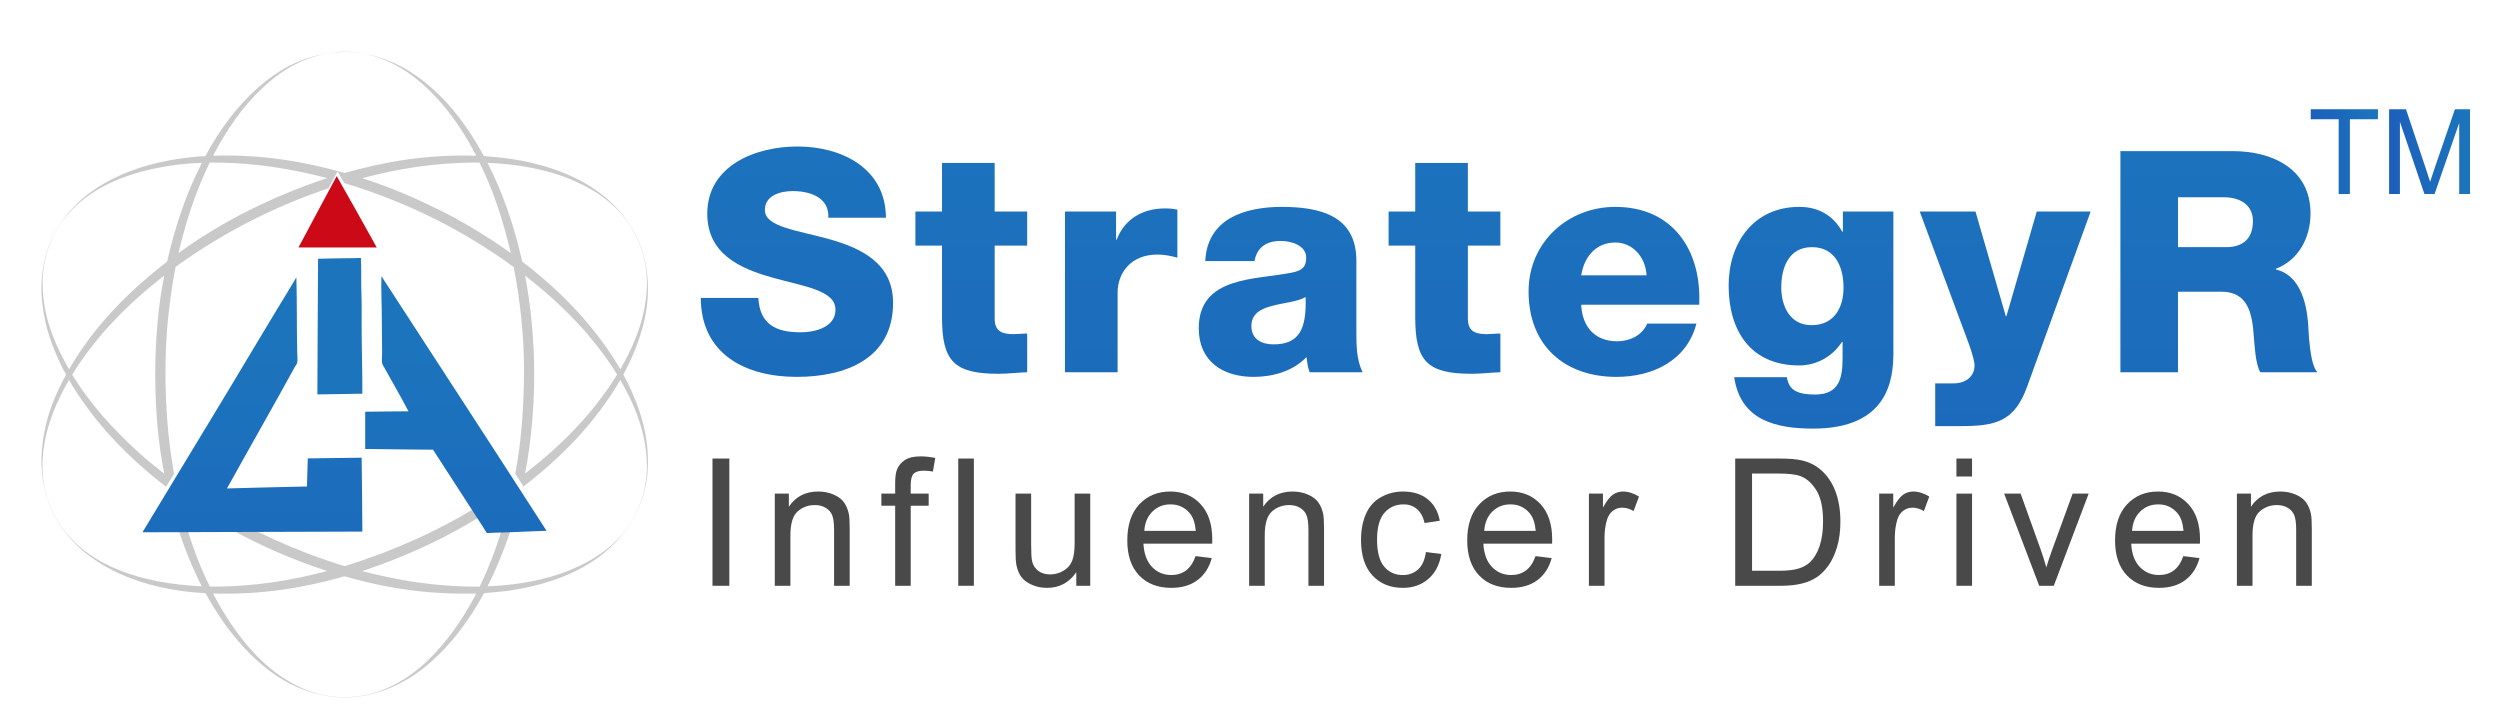
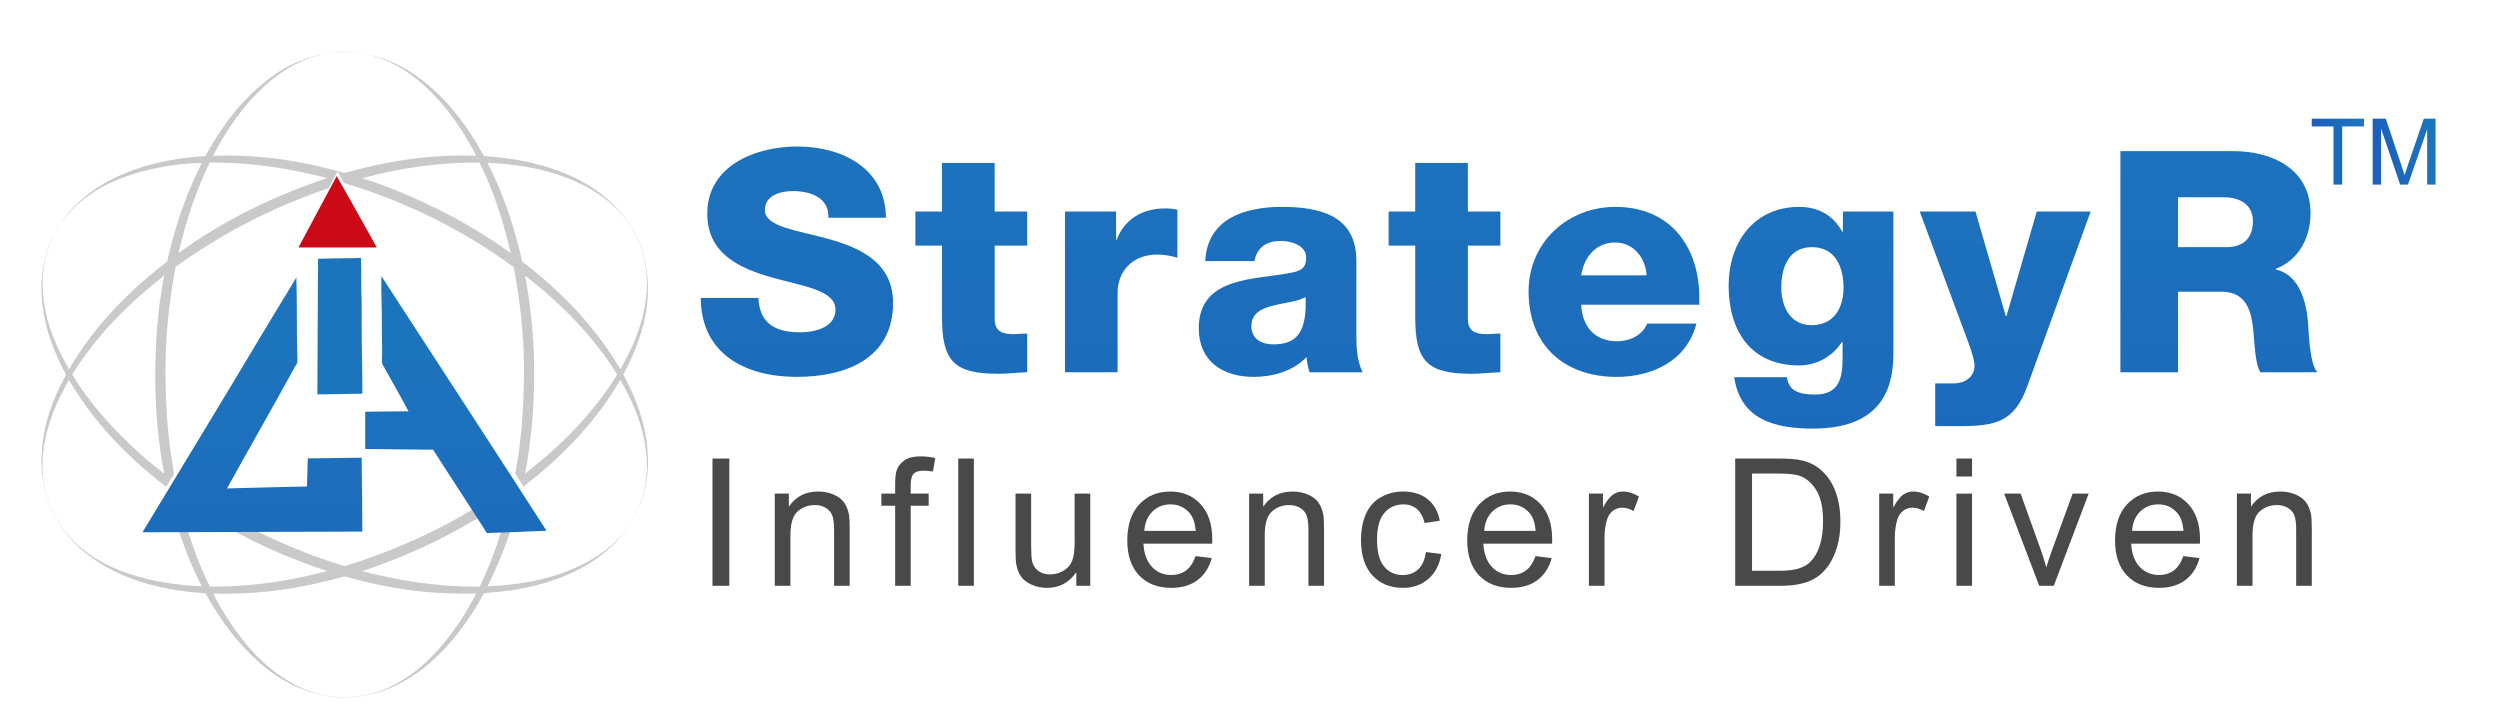
<svg xmlns="http://www.w3.org/2000/svg" version="1.1" id="Layer_1" x="0px" y="0px" width="448.666px" height="129.333px" viewBox="0 0 448.666 129.333" enable-background="new 0 0 448.666 129.333" xml:space="preserve">
  <g>
    <path fill="#C9C9C9" d="M60.973,9.301c0.589,0,1.178,0,1.768,0c0.82,0.049,1.624,0.159,2.373,0.289   c5.245,0.937,9.009,3.27,12.338,6.179c3.782,3.313,6.732,7.403,9.223,11.935c0.024,0.045,0.082,0.198,0.135,0.246   c0.092,0.081,0.075,0.05,0.179,0.066c0.702,0.106,1.407,0.108,2.081,0.18c2.098,0.222,4.005,0.495,5.867,0.918   c7.364,1.669,13.306,4.805,17.218,9.986c2.623,3.474,4.371,7.918,4.096,13.992c-0.125,2.794-0.744,5.313-1.5,7.566   c-0.769,2.292-1.691,4.329-2.752,6.315c-0.031,0.059-0.075,0.127-0.092,0.176c-0.054,0.172,0.113,0.345,0.225,0.562   c1.94,3.734,3.666,7.951,4.076,13.075c0.501,6.301-1.355,10.858-3.873,14.307c-4.495,6.152-11.895,9.587-21.09,10.925   c-1.323,0.191-2.709,0.249-4.165,0.423c-0.149,0.021-0.16-0.001-0.247,0.071c-0.053,0.045-0.061,0.112-0.111,0.199   c-2.553,4.651-5.615,8.781-9.512,12.203c-1.896,1.662-4.079,3.145-6.585,4.275c-2.514,1.14-5.48,1.972-8.886,1.972   c-1.785,0-3.314-0.265-4.792-0.629c-4.321-1.069-7.729-3.246-10.546-5.752c-3.678-3.278-6.472-7.008-8.999-11.377   c-0.131-0.223-0.333-0.713-0.494-0.871c-0.113-0.11-0.183-0.074-0.381-0.091c-5.557-0.328-10.595-1.503-14.775-3.356   c-4.226-1.874-7.684-4.422-10.277-7.859c-1.3-1.723-2.371-3.659-3.068-6.003c-0.685-2.296-1.141-5.043-0.917-8.059   c0.398-5.37,1.961-9.346,3.917-13.092c0.127-0.251,0.459-0.745,0.404-0.922c-0.077-0.238-0.276-0.475-0.404-0.713   c-0.402-0.76-0.754-1.559-1.097-2.329c-1.416-3.192-2.511-6.542-2.821-10.837c-0.22-3.022,0.224-5.794,0.917-8.082   c0.713-2.352,1.815-4.253,3.112-6c2.574-3.467,6.086-6.001,10.342-7.861c3.961-1.726,8.594-2.812,13.815-3.245   c0.354-0.029,0.77,0.018,1.074-0.067c0.167-0.046,0.163-0.113,0.247-0.269c2.478-4.512,5.506-8.671,9.247-11.953   C50.093,12.409,54.345,9.875,60.973,9.301z M85.264,27.548c-2.4-4.531-5.271-8.652-8.866-11.957   c-1.83-1.682-3.909-3.24-6.358-4.389c-2.405-1.131-5.368-2.025-8.888-1.859c-0.836,0.04-1.665,0.127-2.417,0.245   c-0.736,0.12-1.42,0.294-2.105,0.496c-3.967,1.167-7.018,3.322-9.693,5.863c-3.434,3.26-6.182,7.249-8.486,11.597   c-0.064,0.124-0.163,0.254-0.156,0.404c9-0.294,16.648,1.155,23.573,3.089c6.91-1.944,14.562-3.379,23.554-3.089   C85.425,27.799,85.329,27.67,85.264,27.548z M32.045,45.369c0.111,0.01,0.225-0.122,0.338-0.202   c7.666-5.526,16.481-9.906,26.327-13.21c-6.327-1.622-13.054-2.839-21.068-2.775C35.243,34.039,33.428,39.49,32.045,45.369z    M65.003,31.979c5.046,1.592,9.732,3.659,14.195,5.866c3.347,1.658,6.488,3.587,9.514,5.53c0.952,0.614,1.877,1.313,2.774,1.925   c0.041,0.03,0.119,0.088,0.179,0.07c-1.394-5.878-3.178-11.358-5.618-16.189C78.051,29.129,71.287,30.315,65.003,31.979z    M29.383,47.427c0.205-0.161,0.56-0.402,0.627-0.537c0.072-0.145,0.083-0.394,0.134-0.606c1.31-5.519,2.958-10.492,5.127-15.089   c0.262-0.552,0.605-1.203,0.85-1.766c0.131-0.297,0.026-0.183-0.178-0.181c-2.713,0.056-5.377,0.424-7.836,0.919   c-7.291,1.465-13.154,4.46-16.857,9.447c-2.436,3.28-4.107,7.89-3.471,13.746c0.562,5.178,2.519,9.197,4.612,12.917   C16.778,58.714,22.68,52.675,29.383,47.427z M87.525,29.292c2.599,5.069,4.584,10.739,6.044,16.971   c0.05,0.22,0.061,0.479,0.135,0.627c0.073,0.147,0.411,0.349,0.626,0.516c6.732,5.242,12.626,11.41,17.017,18.871   c2.072-3.728,4.018-7.793,4.611-12.963c0.323-2.823,0.056-5.646-0.628-7.904c-2.037-6.744-6.837-10.749-13.097-13.298   c-4.199-1.711-9.166-2.652-14.709-2.89C87.491,29.23,87.51,29.273,87.525,29.292z M60.593,30.77   c-0.562,0.907-1.092,2.042-1.657,3.021c-10.347,3.497-19.386,8.303-27.427,14.104c-0.263,1.448-0.52,2.874-0.738,4.367   c-0.212,1.465-0.391,2.962-0.562,4.499c-0.837,7.593-0.61,16.605,0.336,23.82c0.195,1.483,0.473,2.931,0.671,4.387   c0.021,0.143-0.246,0.503-0.334,0.653c-0.373,0.624-0.729,1.161-1.075,1.745c-6.886-5.322-12.929-11.491-17.439-19.188   c-2.082,3.731-4.02,7.799-4.613,12.985c-0.669,5.861,1.148,10.563,3.56,13.766c5.021,6.673,13.824,9.742,24.896,10.301   c-2.306-4.58-4.244-9.647-5.575-15.134c0.546,0.016,1.147-0.029,1.656,0.021c1.363,5.481,3.073,10.613,5.373,15.158   c7.998,0.049,14.76-1.135,21.044-2.798c-9.396-3.081-17.816-7.277-25.12-12.383c0.721,0,1.573,0,2.306,0   c0.243,0,0.712-0.06,0.831,0c0.481,0.251,0.94,0.587,1.409,0.874c7.143,4.319,14.908,7.945,23.687,10.631c0.021,0,0.043,0,0.067,0   c9.027-2.819,17.065-6.474,24.358-11.034c0.318-0.201,0.55-0.427,0.873-0.448c0.996-0.06,2.187-0.048,3.156-0.114   c-7.416,5.174-15.828,9.35-25.276,12.493c6.331,1.625,13.067,2.843,21.089,2.777c2.248-4.647,4.018-9.773,5.373-15.313   c0.556-0.004,1.177-0.063,1.68-0.042c-1.326,5.408-3.226,10.408-5.44,14.884c-0.062,0.128-0.181,0.269-0.155,0.427   c5.531-0.243,10.493-1.181,14.686-2.888c4.16-1.691,7.733-4.079,10.188-7.413c2.398-3.256,4.209-7.936,3.538-13.788   c-0.594-5.171-2.531-9.263-4.635-12.966c-4.47,7.699-10.509,13.835-17.374,19.144c-0.477-0.787-0.998-1.526-1.479-2.306   c1.082-5.618,1.568-12.014,1.568-18.674c0-6.638-0.788-12.837-1.834-18.401c-8.758-6.41-18.85-11.6-30.449-15.089   C61.373,32.153,60.978,31.465,60.593,30.77z M29.472,49.488c-0.002-0.014-0.005-0.026-0.022-0.021   c-6.398,5.021-12.14,10.708-16.5,17.774c3.265,5.291,7.378,9.813,11.844,13.88c1.395,1.272,2.91,2.522,4.389,3.67   c0.076,0.062,0.175,0.17,0.291,0.156C27.317,74.444,27.33,59.968,29.472,49.488z M94.263,49.488   c-0.002-0.024-0.027-0.021-0.022,0.021c1.015,5.292,1.637,11.455,1.634,17.734c0,6.27-0.625,12.433-1.634,17.728   c6.403-4.931,12.162-10.705,16.523-17.751C106.38,60.193,100.69,54.473,94.263,49.488z M63.189,103.801   c-0.44-0.121-0.887-0.287-1.322-0.361c-0.148-0.022-0.495,0.119-0.717,0.184c-6.803,1.862-14.128,3.146-22.857,2.887   c-0.005,0.148,0.091,0.275,0.158,0.403c1.146,2.164,2.388,4.223,3.761,6.134c2.935,4.092,6.422,7.676,11.104,10.029   c2.36,1.188,5.116,2.041,8.53,2.037c3.421,0,6.146-0.854,8.531-2.037c2.365-1.165,4.42-2.673,6.203-4.364   c3.503-3.324,6.316-7.348,8.686-11.779c0.078-0.142,0.171-0.318,0.158-0.423C76.972,106.733,69.752,105.598,63.189,103.801z" />
    <path fill="#CC0917" d="M67.614,44.411c-4.664,0-9.33,0-13.996,0c-0.027-0.148,0.091-0.261,0.154-0.38   c1.04-1.966,2.129-3.972,3.187-5.972c1.148-2.166,2.327-4.332,3.468-6.455C62.835,35.847,65.283,40.18,67.614,44.411z" />
    <path fill="#1C75BC" d="M65.031,70.654c-2.686,0.046-5.364,0.103-8.073,0.126c0.024-8.13,0.081-16.234,0.127-24.342   c1.921-0.032,3.689-0.103,5.616-0.103c0.622,0,1.345-0.006,1.951-0.052c0.171-0.015,0.111,0.033,0.125,0.305   c0.096,1.94,0.005,3.83,0.076,5.72c0.083,2.12,0.051,4.129,0.051,6.123C64.905,62.544,65.049,66.6,65.031,70.654z" />
    <linearGradient id="SVGID_1_" gradientUnits="userSpaceOnUse" x1="227.811" y1="231.251" x2="227.811" y2="314.947" gradientTransform="matrix(1 0 0 -1 -146 374.333)">
      <stop offset="0" style="stop-color:#1C5FBC" />
      <stop offset="1" style="stop-color:#1C75BC" />
    </linearGradient>
    <path fill="url(#SVGID_1_)" d="M68.475,49.599c9.866,15.206,19.827,30.445,29.609,45.656c-3.271,0.107-6.617,0.292-9.995,0.373   c-0.236,0.008-0.524,0.066-0.66,0.026c-0.187-0.055-0.458-0.642-0.631-0.906c-3.012-4.644-6.119-9.454-9.085-14.044   c-4.076-0.026-8.121-0.083-12.172-0.131c0-2.229,0-4.457,0-6.681c2.588-0.025,5.158-0.072,7.769-0.076   c-1.351-2.585-2.942-5.318-4.43-7.998c-0.098-0.177-0.242-0.395-0.278-0.534c-0.132-0.506-0.025-1.28-0.025-1.945   c0-2.013-0.052-3.838-0.052-5.871c0-2.649-0.146-5.204-0.075-7.795C68.449,49.641,68.442,49.602,68.475,49.599z" />
    <linearGradient id="SVGID_2_" gradientUnits="userSpaceOnUse" x1="191.337" y1="231.253" x2="191.337" y2="314.946" gradientTransform="matrix(1 0 0 -1 -146 374.333)">
      <stop offset="0" style="stop-color:#1C5FBC" />
      <stop offset="1" style="stop-color:#1C75BC" />
    </linearGradient>
    <path fill="url(#SVGID_2_)" d="M53.188,49.777c0.133,4.36,0.044,8.94,0.152,13.411c0.014,0.651,0.101,1.405,0,1.923   c-0.039,0.196-0.264,0.455-0.405,0.709c-4.022,7.334-8.16,14.54-12.199,21.839c4.765-0.136,9.554-0.249,14.35-0.353   c0.075-1.657,0.079-3.383,0.151-5.041c3.231-0.033,6.436-0.092,9.667-0.126c0.053,4.415,0.108,8.82,0.126,13.263   c-13.147,0.024-26.259,0.072-39.378,0.125c-0.043-0.127,0.071-0.258,0.128-0.354C32.565,83.9,39.501,72.61,46.256,61.265   c1.137-1.913,2.278-3.822,3.439-5.719C50.871,53.627,52.047,51.716,53.188,49.777z" />
  </g>
  <g>
    <path fill="#494949" d="M127.868,105.128V82.293h3.021v22.835H127.868z" />
    <path fill="#494949" d="M139.049,105.128V88.586h2.524v2.352c1.215-1.817,2.969-2.726,5.265-2.726c0.998,0,1.914,0.18,2.75,0.538   c0.835,0.357,1.462,0.828,1.877,1.408c0.416,0.584,0.706,1.273,0.872,2.071c0.103,0.521,0.155,1.43,0.155,2.728v10.171h-2.804   V95.066c0-1.142-0.108-1.995-0.327-2.562c-0.219-0.566-0.605-1.02-1.161-1.356c-0.556-0.337-1.208-0.507-1.956-0.507   c-1.195,0-2.226,0.381-3.092,1.137c-0.867,0.759-1.3,2.197-1.3,4.315v9.035H139.049L139.049,105.128z" />
    <path fill="#494949" d="M160.652,105.128V90.767h-2.477v-2.181h2.477v-1.76c0-1.112,0.098-1.938,0.295-2.479   c0.271-0.726,0.746-1.317,1.426-1.768c0.68-0.452,1.632-0.677,2.859-0.677c0.789,0,1.661,0.096,2.617,0.28l-0.42,2.445   c-0.582-0.103-1.132-0.155-1.65-0.155c-0.852,0-1.455,0.183-1.808,0.545c-0.353,0.365-0.529,1.044-0.529,2.043v1.524h3.224v2.183   h-3.224v14.361h-2.79V105.128z" />
    <path fill="#494949" d="M171.972,105.128V82.293h2.804v22.835H171.972z" />
    <path fill="#494949" d="M193.156,105.128V102.7c-1.289,1.869-3.039,2.803-5.25,2.803c-0.976,0-1.887-0.186-2.733-0.56   s-1.475-0.843-1.885-1.409c-0.41-0.566-0.699-1.26-0.865-2.08c-0.114-0.551-0.171-1.423-0.171-2.616V88.586h2.804v9.175   c0,1.466,0.057,2.452,0.171,2.96c0.176,0.738,0.55,1.316,1.121,1.737c0.571,0.421,1.277,0.631,2.119,0.631s1.631-0.216,2.368-0.646   c0.737-0.431,1.26-1.019,1.565-1.762c0.306-0.741,0.459-1.819,0.459-3.231v-8.863h2.804v16.542H193.156z" />
    <path fill="#494949" d="M214.571,99.803l2.896,0.356c-0.457,1.693-1.304,3.007-2.539,3.94c-1.236,0.936-2.814,1.401-4.735,1.401   c-2.419,0-4.338-0.745-5.756-2.233c-1.417-1.49-2.126-3.581-2.126-6.271c0-2.783,0.716-4.944,2.15-6.479   c1.432-1.538,3.291-2.306,5.576-2.306c2.212,0,4.019,0.752,5.422,2.258c1.399,1.506,2.102,3.625,2.102,6.356   c0,0.166-0.006,0.415-0.016,0.748h-12.337c0.104,1.816,0.618,3.209,1.541,4.174c0.924,0.966,2.077,1.449,3.459,1.449   c1.028,0,1.905-0.271,2.633-0.812C213.567,101.849,214.145,100.985,214.571,99.803z M205.364,95.27h9.238   c-0.126-1.394-0.479-2.438-1.059-3.133c-0.896-1.079-2.053-1.619-3.475-1.619c-1.288,0-2.371,0.431-3.248,1.292   C205.944,92.673,205.458,93.826,205.364,95.27z" />
    <path fill="#494949" d="M224.177,105.128V88.586h2.525v2.352c1.215-1.817,2.97-2.726,5.264-2.726c0.997,0,1.915,0.18,2.75,0.538   c0.836,0.357,1.462,0.828,1.878,1.408c0.416,0.584,0.706,1.273,0.872,2.071c0.104,0.521,0.155,1.43,0.155,2.728v10.171h-2.803   V95.066c0-1.142-0.11-1.995-0.328-2.562c-0.219-0.566-0.605-1.02-1.16-1.356c-0.557-0.337-1.208-0.507-1.955-0.507   c-1.195,0-2.225,0.381-3.093,1.137c-0.868,0.759-1.302,2.197-1.302,4.315v9.035H224.177L224.177,105.128z" />
    <path fill="#494949" d="M255.906,99.071l2.757,0.356c-0.303,1.9-1.072,3.388-2.313,4.463c-1.242,1.075-2.767,1.611-4.572,1.611   c-2.264,0-4.084-0.74-5.46-2.219c-1.375-1.48-2.063-3.6-2.063-6.363c0-1.786,0.295-3.349,0.888-4.689   c0.591-1.34,1.492-2.343,2.702-3.014c1.209-0.669,2.526-1.004,3.948-1.004c1.798,0,3.266,0.454,4.407,1.362   c1.143,0.909,1.876,2.199,2.197,3.872l-2.726,0.42c-0.26-1.111-0.72-1.946-1.378-2.508c-0.66-0.56-1.456-0.841-2.391-0.841   c-1.414,0-2.562,0.508-3.444,1.52c-0.882,1.013-1.323,2.614-1.323,4.806c0,2.221,0.426,3.837,1.277,4.844   c0.852,1.009,1.964,1.513,3.334,1.513c1.101,0,2.019-0.339,2.756-1.013C255.241,101.511,255.708,100.473,255.906,99.071z" />
    <path fill="#494949" d="M275.576,99.803l2.897,0.356c-0.456,1.693-1.302,3.007-2.538,3.94c-1.237,0.936-2.814,1.401-4.735,1.401   c-2.42,0-4.338-0.745-5.756-2.233c-1.416-1.49-2.126-3.581-2.126-6.271c0-2.783,0.716-4.944,2.149-6.479   c1.434-1.538,3.292-2.306,5.576-2.306c2.211,0,4.02,0.752,5.421,2.258c1.402,1.506,2.103,3.625,2.103,6.356   c0,0.166-0.006,0.415-0.016,0.748h-12.338c0.104,1.816,0.618,3.209,1.542,4.174c0.925,0.966,2.077,1.449,3.459,1.449   c1.028,0,1.906-0.271,2.633-0.812C274.575,101.849,275.151,100.985,275.576,99.803z M266.371,95.27h9.237   c-0.125-1.394-0.479-2.438-1.06-3.133c-0.894-1.079-2.051-1.619-3.474-1.619c-1.288,0-2.371,0.431-3.248,1.292   C266.949,92.673,266.465,93.826,266.371,95.27z" />
    <path fill="#494949" d="M285.154,105.128V88.586h2.524v2.508c0.644-1.173,1.237-1.946,1.782-2.321   c0.546-0.374,1.146-0.561,1.8-0.561c0.945,0,1.906,0.302,2.882,0.903l-0.966,2.602c-0.685-0.404-1.371-0.607-2.055-0.607   c-0.613,0-1.163,0.186-1.651,0.553c-0.488,0.368-0.836,0.88-1.043,1.533c-0.313,0.998-0.468,2.089-0.468,3.271v8.661H285.154   L285.154,105.128z" />
    <path fill="#494949" d="M311.411,105.128V82.293h7.867c1.775,0,3.131,0.107,4.065,0.327c1.308,0.302,2.424,0.846,3.349,1.636   c1.203,1.018,2.105,2.318,2.701,3.902c0.598,1.584,0.896,3.394,0.896,5.428c0,1.734-0.201,3.271-0.606,4.61   c-0.406,1.341-0.925,2.45-1.559,3.326c-0.634,0.878-1.328,1.568-2.081,2.071c-0.752,0.506-1.661,0.886-2.725,1.146   c-1.065,0.261-2.289,0.388-3.67,0.388H311.411z M314.434,102.433h4.876c1.506,0,2.688-0.141,3.544-0.42   c0.856-0.28,1.539-0.675,2.049-1.185c0.716-0.715,1.274-1.68,1.674-2.891c0.399-1.209,0.601-2.676,0.601-4.398   c0-2.39-0.392-4.225-1.177-5.507s-1.736-2.141-2.858-2.578c-0.811-0.311-2.115-0.467-3.911-0.467h-4.798L314.434,102.433   L314.434,102.433z" />
    <path fill="#494949" d="M337.251,105.128V88.586h2.523v2.508c0.644-1.173,1.238-1.946,1.783-2.321   c0.547-0.374,1.146-0.561,1.8-0.561c0.945,0,1.905,0.302,2.883,0.903l-0.966,2.602c-0.686-0.404-1.371-0.607-2.057-0.607   c-0.613,0-1.162,0.186-1.65,0.553c-0.487,0.368-0.836,0.88-1.044,1.533c-0.311,0.998-0.466,2.089-0.466,3.271v8.661H337.251   L337.251,105.128z" />
    <path fill="#494949" d="M351.111,85.516v-3.225h2.805v3.225H351.111z M351.111,105.128V88.586h2.805v16.542H351.111z" />
    <path fill="#494949" d="M365.969,105.128l-6.293-16.542h2.959l3.553,9.906c0.383,1.072,0.736,2.182,1.059,3.336   c0.249-0.874,0.597-1.922,1.045-3.147l3.674-10.095h2.882l-6.262,16.544h-2.616V105.128z" />
    <path fill="#494949" d="M391.838,99.803l2.899,0.356c-0.458,1.693-1.304,3.007-2.539,3.94c-1.236,0.936-2.813,1.401-4.734,1.401   c-2.421,0-4.339-0.745-5.757-2.233c-1.417-1.49-2.126-3.581-2.126-6.271c0-2.783,0.716-4.944,2.149-6.479   c1.434-1.538,3.292-2.306,5.576-2.306c2.212,0,4.02,0.752,5.42,2.258c1.402,1.506,2.104,3.625,2.104,6.356   c0,0.166-0.006,0.415-0.017,0.748h-12.336c0.103,1.816,0.616,3.209,1.541,4.174c0.924,0.966,2.077,1.449,3.458,1.449   c1.028,0,1.907-0.271,2.634-0.812C390.837,101.849,391.413,100.985,391.838,99.803z M382.633,95.27h9.237   c-0.124-1.394-0.478-2.438-1.06-3.133c-0.894-1.079-2.05-1.619-3.474-1.619c-1.287,0-2.371,0.431-3.248,1.292   C383.211,92.673,382.727,93.826,382.633,95.27z" />
    <path fill="#494949" d="M401.447,105.128V88.586h2.523v2.352c1.216-1.817,2.971-2.726,5.267-2.726c0.996,0,1.912,0.18,2.749,0.538   c0.835,0.357,1.461,0.828,1.877,1.408c0.415,0.584,0.707,1.273,0.871,2.071c0.104,0.521,0.156,1.43,0.156,2.728v10.171h-2.804   V95.066c0-1.142-0.109-1.995-0.328-2.562s-0.605-1.02-1.16-1.356s-1.207-0.507-1.955-0.507c-1.195,0-2.225,0.381-3.091,1.137   c-0.869,0.759-1.302,2.197-1.302,4.315v9.035H401.447L401.447,105.128z" />
  </g>
  <g>
    <linearGradient id="SVGID_3_" gradientUnits="userSpaceOnUse" x1="289.021" y1="229.221" x2="289.021" y2="364.205" gradientTransform="matrix(1 0 0 -1 -146 374.333)">
      <stop offset="0" style="stop-color:#1C5FBC" />
      <stop offset="1" style="stop-color:#1C75BC" />
    </linearGradient>
    <path fill="url(#SVGID_3_)" d="M136.102,53.467c0.223,4.668,3.112,6.168,7.502,6.168c3.112,0,6.335-1.112,6.335-4.057   c0-3.501-5.668-4.168-11.393-5.78c-5.668-1.611-11.614-4.167-11.614-11.448c0-8.67,8.725-12.06,16.172-12.06   c7.891,0,15.838,3.835,15.894,12.782h-10.336c0.166-3.612-3.224-4.78-6.392-4.78c-2.223,0-5.002,0.779-5.002,3.391   c0,3.056,5.725,3.612,11.505,5.224c5.724,1.612,11.503,4.279,11.503,11.448c0,10.059-8.558,13.282-17.283,13.282   c-9.115,0-17.172-4.001-17.229-14.171L136.102,53.467L136.102,53.467z" />
    <linearGradient id="SVGID_4_" gradientUnits="userSpaceOnUse" x1="320.313" y1="229.219" x2="320.313" y2="364.205" gradientTransform="matrix(1 0 0 -1 -146 374.333)">
      <stop offset="0" style="stop-color:#1C5FBC" />
      <stop offset="1" style="stop-color:#1C75BC" />
    </linearGradient>
    <path fill="url(#SVGID_4_)" d="M184.345,44.075h-5.835v13.116c0,2.278,1.333,2.778,3.389,2.778c0.777,0,1.611-0.11,2.445-0.11   v6.946c-1.724,0.056-3.446,0.277-5.168,0.277c-8.059,0-10.115-2.334-10.115-10.171V44.075h-4.779v-6.114h4.779v-8.725h9.447v8.725   h5.836L184.345,44.075L184.345,44.075z" />
    <linearGradient id="SVGID_5_" gradientUnits="userSpaceOnUse" x1="347.214" y1="229.216" x2="347.214" y2="364.206" gradientTransform="matrix(1 0 0 -1 -146 374.333)">
      <stop offset="0" style="stop-color:#1C5FBC" />
      <stop offset="1" style="stop-color:#1C75BC" />
    </linearGradient>
    <path fill="url(#SVGID_5_)" d="M191.126,37.961h9.17v5.057h0.111c1.389-3.667,4.612-5.613,8.669-5.613   c0.722,0,1.5,0.056,2.223,0.223v8.614c-1.222-0.334-2.333-0.556-3.612-0.556c-4.668,0-7.114,3.225-7.114,6.837v14.282h-9.447   V37.961z" />
    <linearGradient id="SVGID_6_" gradientUnits="userSpaceOnUse" x1="375.837" y1="229.221" x2="375.837" y2="364.204" gradientTransform="matrix(1 0 0 -1 -146 374.333)">
      <stop offset="0" style="stop-color:#1C5FBC" />
      <stop offset="1" style="stop-color:#1C75BC" />
    </linearGradient>
    <path fill="url(#SVGID_6_)" d="M216.305,46.854c0.167-3.778,1.944-6.224,4.501-7.725c2.556-1.444,5.892-2.001,9.17-2.001   c6.835,0,13.447,1.5,13.447,9.67v12.615c0,2.445,0,5.113,1.112,7.391h-9.504c-0.333-0.889-0.444-1.778-0.555-2.722   c-2.446,2.555-6.058,3.556-9.503,3.556c-5.503,0-9.836-2.778-9.836-8.725c0-9.392,10.226-8.67,16.782-10.004   c1.611-0.333,2.501-0.89,2.501-2.667c0-2.167-2.612-3-4.557-3c-2.614,0-4.28,1.167-4.724,3.612L216.305,46.854L216.305,46.854z    M228.529,61.803c4.502,0,6.003-2.556,5.78-8.502c-1.334,0.833-3.779,1-5.837,1.556c-2.11,0.5-3.889,1.39-3.889,3.668   C224.584,60.859,226.418,61.803,228.529,61.803z" />
    <linearGradient id="SVGID_7_" gradientUnits="userSpaceOnUse" x1="405.238" y1="229.219" x2="405.238" y2="364.205" gradientTransform="matrix(1 0 0 -1 -146 374.333)">
      <stop offset="0" style="stop-color:#1C5FBC" />
      <stop offset="1" style="stop-color:#1C75BC" />
    </linearGradient>
    <path fill="url(#SVGID_7_)" d="M269.269,44.075h-5.835v13.116c0,2.278,1.332,2.778,3.389,2.778c0.779,0,1.612-0.11,2.446-0.11   v6.946c-1.723,0.056-3.446,0.277-5.169,0.277c-8.058,0-10.114-2.334-10.114-10.171V44.075h-4.779v-6.114h4.779v-8.725h9.446v8.725   h5.835v6.114H269.269z" />
    <linearGradient id="SVGID_8_" gradientUnits="userSpaceOnUse" x1="435.653" y1="229.221" x2="435.653" y2="364.204" gradientTransform="matrix(1 0 0 -1 -146 374.333)">
      <stop offset="0" style="stop-color:#1C5FBC" />
      <stop offset="1" style="stop-color:#1C75BC" />
    </linearGradient>
    <path fill="url(#SVGID_8_)" d="M283.776,54.69c0.167,3.945,2.444,6.557,6.447,6.557c2.278,0,4.501-1.055,5.389-3.167h8.838   c-1.724,6.669-7.892,9.559-14.339,9.559c-9.393,0-15.783-5.668-15.783-15.338c0-8.836,7.058-15.172,15.561-15.172   c10.337,0,15.507,7.78,15.063,17.562H283.776z M295.502,49.41c-0.168-3.223-2.446-5.89-5.614-5.89c-3.334,0-5.558,2.39-6.111,5.89   H295.502z" />
    <linearGradient id="SVGID_9_" gradientUnits="userSpaceOnUse" x1="471.017" y1="229.221" x2="471.017" y2="364.204" gradientTransform="matrix(1 0 0 -1 -146 374.333)">
      <stop offset="0" style="stop-color:#1C5FBC" />
      <stop offset="1" style="stop-color:#1C75BC" />
    </linearGradient>
    <path fill="url(#SVGID_9_)" d="M339.799,63.304c0,4.723-0.891,13.615-14.394,13.615c-6.726,0-13.06-1.499-14.172-9.225h9.447   c0.223,1.278,0.723,2.057,1.611,2.5c0.833,0.445,2.001,0.611,3.445,0.611c4.501,0,4.945-3.167,4.945-6.723V61.36h-0.11   c-1.723,2.667-4.612,4.223-7.67,4.223c-8.725,0-12.671-6.224-12.671-14.338c0-7.669,4.502-14.116,12.671-14.116   c3.446,0,6.059,1.5,7.726,4.447h0.111v-3.612h9.059L339.799,63.304L339.799,63.304z M325.182,44.354   c-4.167,0-5.502,3.667-5.502,7.224c0,3.39,1.557,6.78,5.447,6.78c4.001,0,5.724-3.112,5.724-6.724   C330.851,47.966,329.405,44.354,325.182,44.354z" />
    <linearGradient id="SVGID_10_" gradientUnits="userSpaceOnUse" x1="505.866" y1="229.221" x2="505.866" y2="364.205" gradientTransform="matrix(1 0 0 -1 -146 374.333)">
      <stop offset="0" style="stop-color:#1C5FBC" />
      <stop offset="1" style="stop-color:#1C75BC" />
    </linearGradient>
    <path fill="url(#SVGID_10_)" d="M363.81,69.362c-2.278,6.336-5.669,7.113-12.059,7.113h-4.446v-7.669h3.278   c2.168,0,3.779-1.224,3.779-3.224c0-1.557-1.834-6.002-2.39-7.559l-7.446-20.063h10.004l5.446,18.784h0.109l5.447-18.784h9.67   L363.81,69.362z" />
    <linearGradient id="SVGID_11_" gradientUnits="userSpaceOnUse" x1="544.214" y1="229.224" x2="544.214" y2="364.204" gradientTransform="matrix(1 0 0 -1 -146 374.333)">
      <stop offset="0" style="stop-color:#1C5FBC" />
      <stop offset="1" style="stop-color:#1C75BC" />
    </linearGradient>
    <path fill="url(#SVGID_11_)" d="M380.54,27.125h20.229c7.002,0,13.892,3.167,13.892,11.17c0,4.279-2.055,8.336-6.224,9.947v0.111   c4.225,1,5.447,5.724,5.78,9.504c0.111,1.667,0.277,7.502,1.668,8.947h-10.227c-0.89-1.335-1.057-5.225-1.166-6.335   c-0.278-4.002-0.946-8.114-5.779-8.114h-7.837v14.449H380.54V27.125z M390.877,44.354h8.669c3.111,0,4.779-1.668,4.779-4.668   c0-2.946-2.334-4.28-5.224-4.28h-8.225V44.354z" />
  </g>
  <g>
-     <linearGradient id="SVGID_12_" gradientUnits="userSpaceOnUse" x1="414.699" y1="27.213" x2="426.76" y2="27.213">
+     <linearGradient id="SVGID_12_" gradientUnits="userSpaceOnUse" x1="414.879" y1="27.213" x2="424.257" y2="27.213">
      <stop offset="0" style="stop-color:#1C5FBC" />
      <stop offset="1" style="stop-color:#1C75BC" />
    </linearGradient>
-     <path fill="url(#SVGID_12_)" d="M419.713,34.821V21.4h-5.014v-1.795h12.061V21.4h-5.033v13.42H419.713z" />
-     <linearGradient id="SVGID_13_" gradientUnits="userSpaceOnUse" x1="428.764" y1="27.213" x2="443.284" y2="27.213">
+     <path fill="url(#SVGID_12_)" d="M418.777,33.128V22.693h-3.898v-1.396h9.378v1.396h-3.914v10.435L418.777,33.128z" />
+     <linearGradient id="SVGID_13_" gradientUnits="userSpaceOnUse" x1="425.815" y1="27.213" x2="437.104" y2="27.213">
      <stop offset="0" style="stop-color:#1C5FBC" />
      <stop offset="1" style="stop-color:#1C75BC" />
    </linearGradient>
-     <path fill="url(#SVGID_13_)" d="M428.764,34.821V19.605l3.03,0l3.601,10.772c0.333,1.003,0.573,1.755,0.728,2.253   c0.172-0.554,0.442-1.367,0.809-2.439l3.644-10.586h2.71v15.215h-1.943V22.085l-4.42,12.735h-1.815l-4.402-12.954v12.954H428.764z" />
+     <path fill="url(#SVGID_13_)" d="M425.814,33.128V21.297h2.356l2.799,8.376c0.26,0.78,0.445,1.364,0.566,1.752   c0.134-0.431,0.344-1.063,0.628-1.896l2.834-8.232h2.106v11.831h-1.511v-9.902l-3.437,9.902h-1.411l-3.424-10.072v10.072H425.814z" />
  </g>
</svg>
